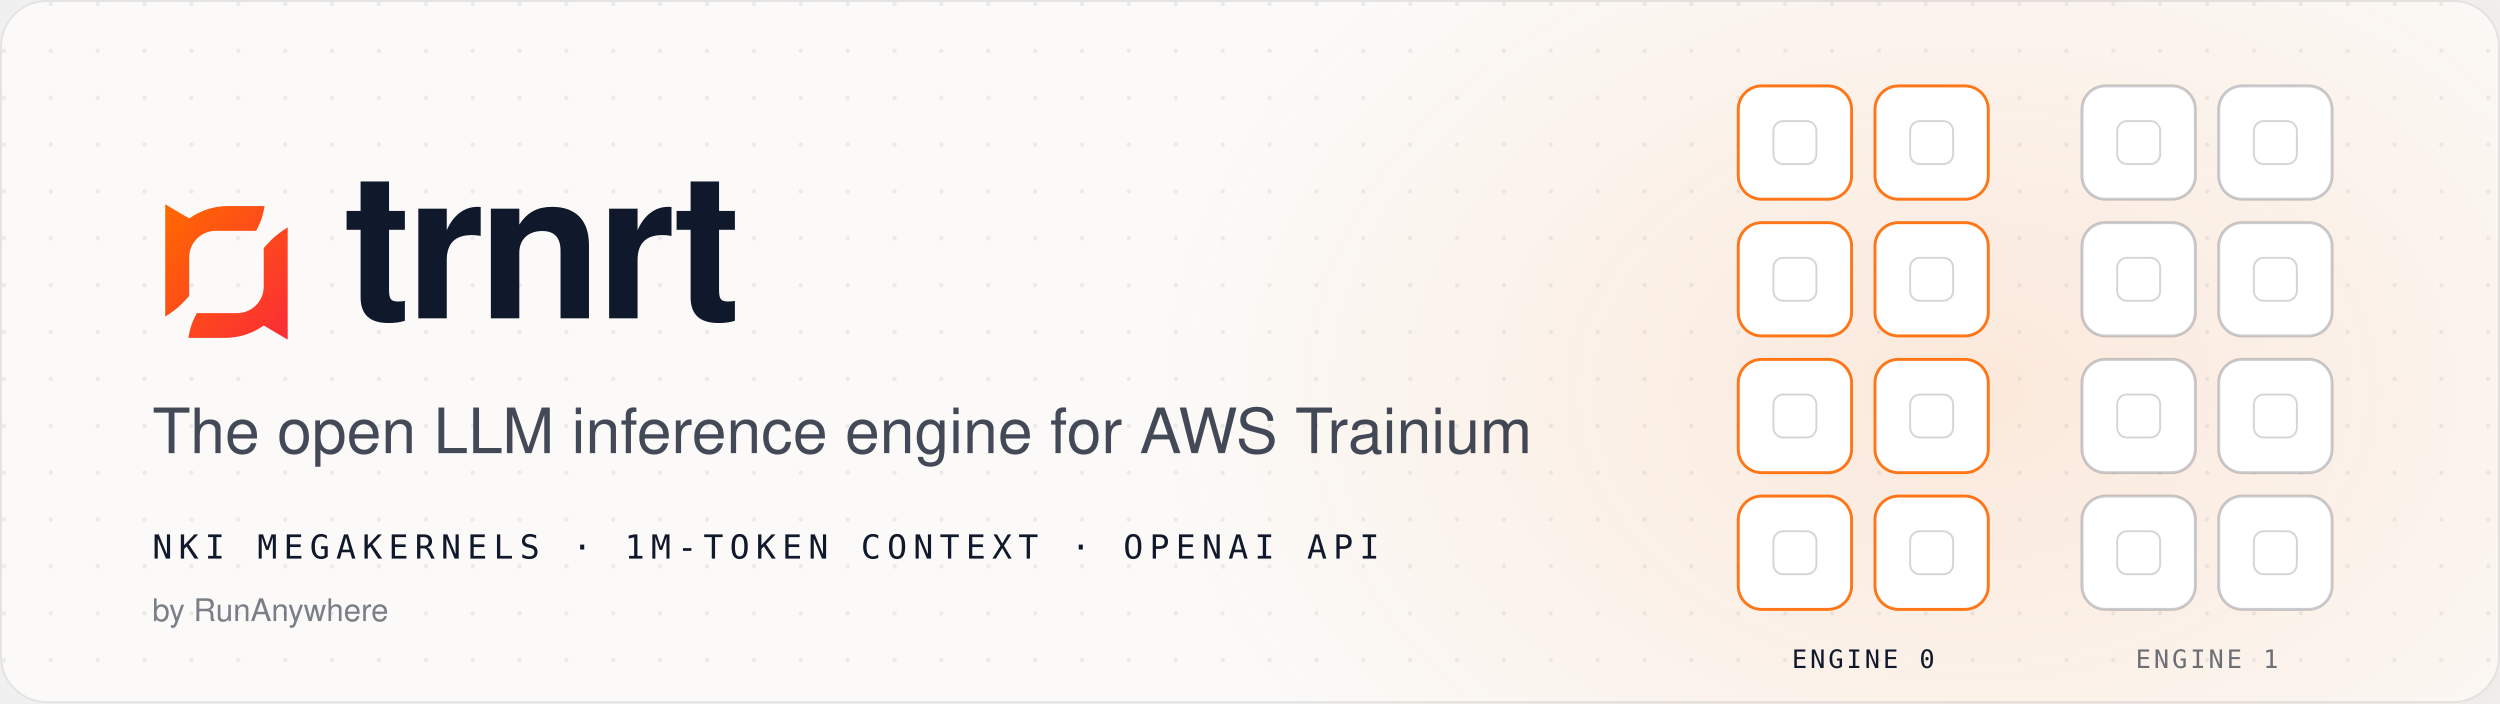
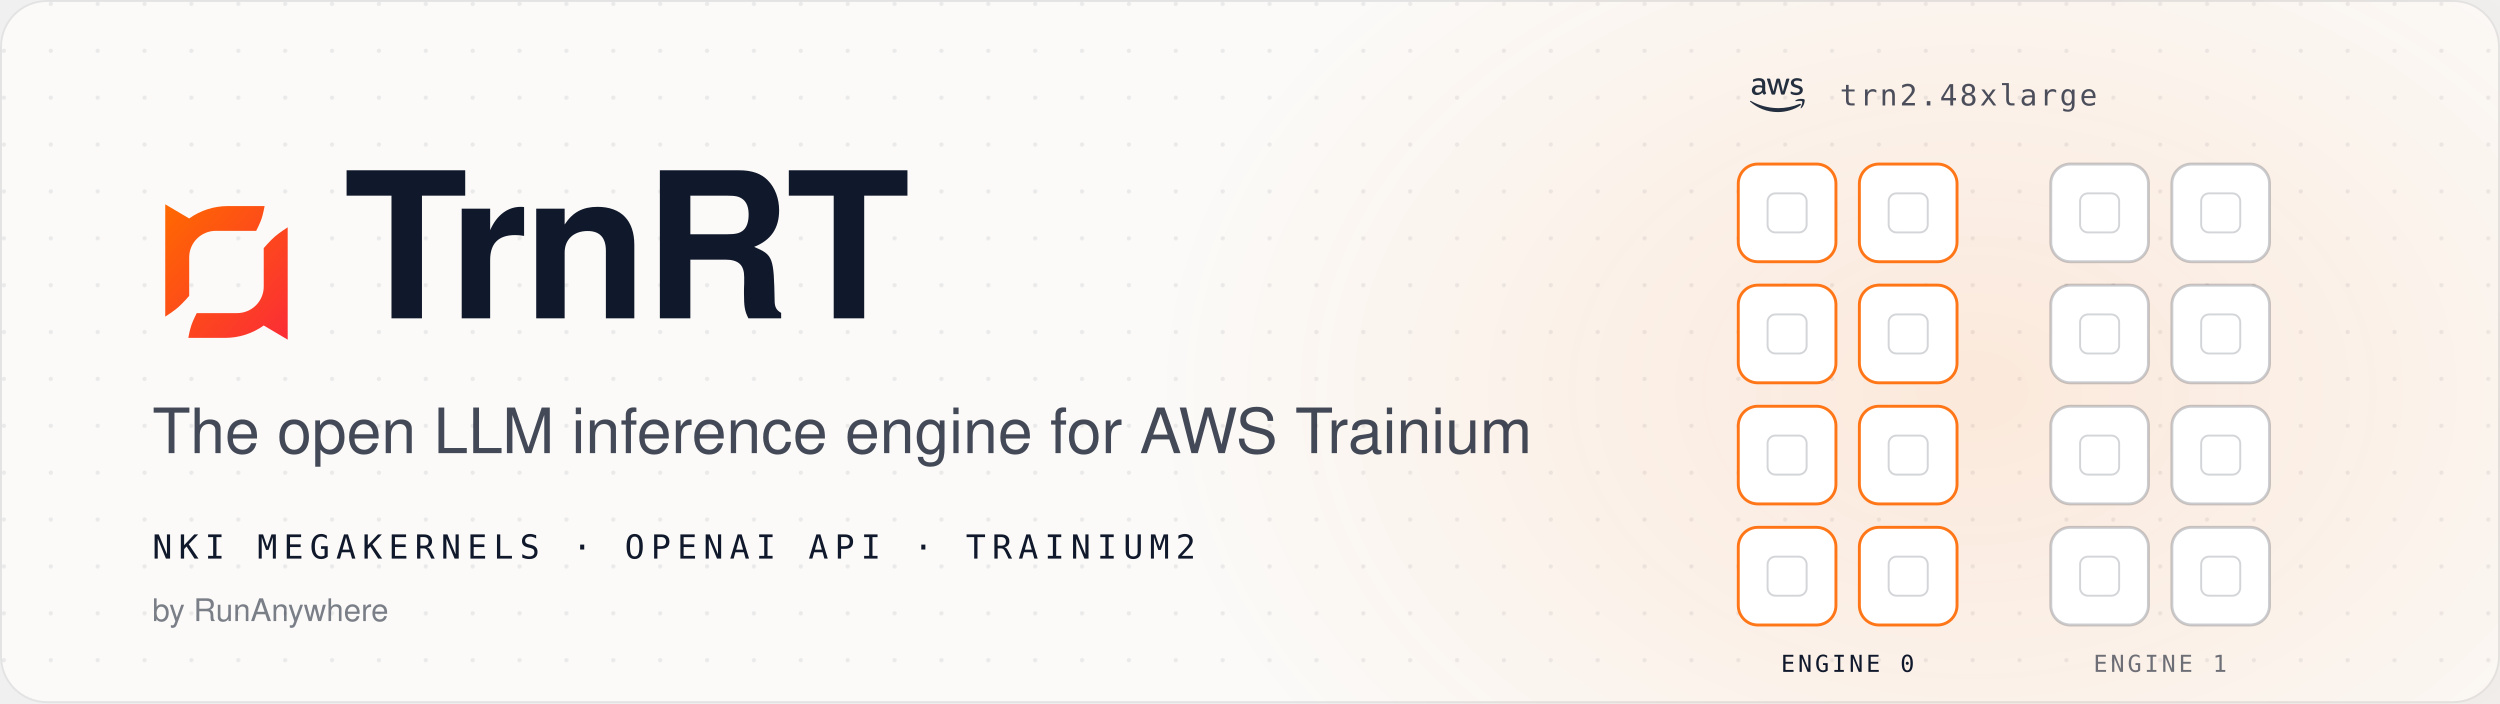
<svg xmlns="http://www.w3.org/2000/svg" width="1280" height="360" viewBox="0 0 1280 360" role="img" aria-labelledby="title desc">
  <defs>
    <linearGradient id="ra" x1="6" y1="6" x2="38.835" y2="35.708" gradientUnits="userSpaceOnUse">
      <stop stop-color="#FF6900" />
      <stop offset="1" stop-color="#FB2C36" />
    </linearGradient>
    <radialGradient id="glow" cx="0.5" cy="0.5" r="0.5">
      <stop offset="0" stop-color="#ff6900" stop-opacity="0.12" />
      <stop offset="1" stop-color="#ff6900" stop-opacity="0" />
    </radialGradient>
    <pattern id="dots" width="24" height="24" patternUnits="userSpaceOnUse">
      <circle cx="2" cy="2" r="1.1" fill="#10182b" fill-opacity="0.07" />
    </pattern>
  </defs>
  <rect width="1280" height="360" rx="24" fill="#fbfaf8" />
  <rect width="1280" height="360" rx="24" fill="url(#dots)" />
  <ellipse cx="1010" cy="200" rx="420" ry="300" fill="url(#glow)" />
  <rect x="0.5" y="0.5" width="1279" height="359" rx="23.5" fill="none" stroke="#10182b" stroke-opacity="0.1" />
  <g transform="translate(72 92) scale(2.1)">
    <path d="M35.857 39L30.016 35.549C27.272 37.513 23.98 38.569 20.603 38.569H11.625C11.627 38.56 11.977 36.628 12.383 35.441C12.784 34.264 13.68 32.531 13.681 32.529H23.525C27.11 32.529 30.016 29.632 30.016 26.059V16.677C30.016 16.677 31.57 14.869 32.72 13.873C33.859 12.886 35.848 11.613 35.857 11.608V39Z" fill="url(#ra)" />
    <path d="M11.842 9.451C14.585 7.488 17.877 6.431 21.254 6.431H30.232C30.23 6.44 29.88 8.372 29.475 9.559C29.073 10.737 28.177 12.471 28.177 12.471H18.332C14.748 12.471 11.842 15.368 11.842 18.941V28.323C11.842 28.323 10.287 30.131 9.137 31.128C7.998 32.115 6.009 33.387 6 33.392V6L11.842 9.451Z" fill="url(#ra)" />
  </g>
-   <text x="176" y="163" font-family="'IBM Plex Sans', -apple-system, BlinkMacSystemFont, 'Segoe UI', Helvetica, Arial, sans-serif" font-size="104" font-weight="600" letter-spacing="-3" fill="#10182b">trnrt</text>
+   <text x="176" y="163" font-family="'IBM Plex Sans', -apple-system, BlinkMacSystemFont, 'Segoe UI', Helvetica, Arial, sans-serif" font-size="104" font-weight="600" letter-spacing="-2" fill="#10182b">TrnRT</text>
  <text x="78" y="232" font-family="'IBM Plex Sans', -apple-system, BlinkMacSystemFont, 'Segoe UI', Helvetica, Arial, sans-serif" font-size="32" font-weight="400" fill="#10182b" fill-opacity="0.78">The open LLM inference engine for AWS Trainium</text>
-   <text x="78" y="286" font-family="'IBM Plex Mono', ui-monospace, SFMono-Regular, Menlo, Consolas, monospace" font-size="17" font-weight="500" letter-spacing="3.2" fill="#10182b">NKI MEGAKERNELS  ·  1M-TOKEN CONTEXT  ·  OPENAI API</text>
+   <text x="78" y="286" font-family="'IBM Plex Mono', ui-monospace, SFMono-Regular, Menlo, Consolas, monospace" font-size="17" font-weight="500" letter-spacing="3.2" fill="#10182b">NKI MEGAKERNELS  ·  OPENAI API  ·  TRAINIUM2</text>
  <text x="78" y="318" font-family="'IBM Plex Sans', -apple-system, BlinkMacSystemFont, 'Segoe UI', Helvetica, Arial, sans-serif" font-size="16" fill="#10182b" fill-opacity="0.55">by RunAnywhere</text>
-   <rect x="890" y="44" width="58" height="58" rx="12" fill="#ffffff" stroke="#ff6900" stroke-opacity="0.9" stroke-width="1.5" />
-   <rect x="908" y="62" width="22" height="22" rx="5" fill="none" stroke="#10182b" stroke-opacity="0.18" />
-   <rect x="890" y="114" width="58" height="58" rx="12" fill="#ffffff" stroke="#ff6900" stroke-opacity="0.9" stroke-width="1.5" />
-   <rect x="908" y="132" width="22" height="22" rx="5" fill="none" stroke="#10182b" stroke-opacity="0.18" />
-   <rect x="890" y="184" width="58" height="58" rx="12" fill="#ffffff" stroke="#ff6900" stroke-opacity="0.9" stroke-width="1.5" />
-   <rect x="908" y="202" width="22" height="22" rx="5" fill="none" stroke="#10182b" stroke-opacity="0.18" />
-   <rect x="890" y="254" width="58" height="58" rx="12" fill="#ffffff" stroke="#ff6900" stroke-opacity="0.9" stroke-width="1.5" />
-   <rect x="908" y="272" width="22" height="22" rx="5" fill="none" stroke="#10182b" stroke-opacity="0.18" />
-   <rect x="960" y="44" width="58" height="58" rx="12" fill="#ffffff" stroke="#ff6900" stroke-opacity="0.9" stroke-width="1.5" />
-   <rect x="978" y="62" width="22" height="22" rx="5" fill="none" stroke="#10182b" stroke-opacity="0.18" />
-   <rect x="960" y="114" width="58" height="58" rx="12" fill="#ffffff" stroke="#ff6900" stroke-opacity="0.9" stroke-width="1.5" />
-   <rect x="978" y="132" width="22" height="22" rx="5" fill="none" stroke="#10182b" stroke-opacity="0.18" />
-   <rect x="960" y="184" width="58" height="58" rx="12" fill="#ffffff" stroke="#ff6900" stroke-opacity="0.9" stroke-width="1.5" />
-   <rect x="978" y="202" width="22" height="22" rx="5" fill="none" stroke="#10182b" stroke-opacity="0.18" />
-   <rect x="960" y="254" width="58" height="58" rx="12" fill="#ffffff" stroke="#ff6900" stroke-opacity="0.9" stroke-width="1.5" />
-   <rect x="978" y="272" width="22" height="22" rx="5" fill="none" stroke="#10182b" stroke-opacity="0.18" />
-   <rect x="1066" y="44" width="58" height="58" rx="12" fill="#ffffff" stroke="#10182b" stroke-opacity="0.22" stroke-width="1.5" />
-   <rect x="1084" y="62" width="22" height="22" rx="5" fill="none" stroke="#10182b" stroke-opacity="0.18" />
-   <rect x="1066" y="114" width="58" height="58" rx="12" fill="#ffffff" stroke="#10182b" stroke-opacity="0.22" stroke-width="1.5" />
-   <rect x="1084" y="132" width="22" height="22" rx="5" fill="none" stroke="#10182b" stroke-opacity="0.18" />
-   <rect x="1066" y="184" width="58" height="58" rx="12" fill="#ffffff" stroke="#10182b" stroke-opacity="0.22" stroke-width="1.5" />
-   <rect x="1084" y="202" width="22" height="22" rx="5" fill="none" stroke="#10182b" stroke-opacity="0.18" />
-   <rect x="1066" y="254" width="58" height="58" rx="12" fill="#ffffff" stroke="#10182b" stroke-opacity="0.22" stroke-width="1.5" />
-   <rect x="1084" y="272" width="22" height="22" rx="5" fill="none" stroke="#10182b" stroke-opacity="0.18" />
-   <rect x="1136" y="44" width="58" height="58" rx="12" fill="#ffffff" stroke="#10182b" stroke-opacity="0.22" stroke-width="1.5" />
-   <rect x="1154" y="62" width="22" height="22" rx="5" fill="none" stroke="#10182b" stroke-opacity="0.18" />
-   <rect x="1136" y="114" width="58" height="58" rx="12" fill="#ffffff" stroke="#10182b" stroke-opacity="0.22" stroke-width="1.5" />
-   <rect x="1154" y="132" width="22" height="22" rx="5" fill="none" stroke="#10182b" stroke-opacity="0.18" />
-   <rect x="1136" y="184" width="58" height="58" rx="12" fill="#ffffff" stroke="#10182b" stroke-opacity="0.22" stroke-width="1.5" />
-   <rect x="1154" y="202" width="22" height="22" rx="5" fill="none" stroke="#10182b" stroke-opacity="0.18" />
-   <rect x="1136" y="254" width="58" height="58" rx="12" fill="#ffffff" stroke="#10182b" stroke-opacity="0.22" stroke-width="1.5" />
-   <rect x="1154" y="272" width="22" height="22" rx="5" fill="none" stroke="#10182b" stroke-opacity="0.18" />
-   <text x="954" y="342" text-anchor="middle" font-family="'IBM Plex Mono', ui-monospace, SFMono-Regular, Menlo, Consolas, monospace" font-size="13" letter-spacing="1.5" fill="#10182b">ENGINE 0</text>
-   <text x="1130" y="342" text-anchor="middle" font-family="'IBM Plex Mono', ui-monospace, SFMono-Regular, Menlo, Consolas, monospace" font-size="13" letter-spacing="1.5" fill="#10182b" fill-opacity="0.6">ENGINE 1</text>
+   <g transform="translate(890 28) scale(1.0)">
+     <path d="M32.698,23.901 C33.059,24.37 32.298,26.3 31.957,27.164 C31.853,27.426 32.075,27.529 32.307,27.332 C33.82,26.048 34.212,23.357 33.901,22.969 C33.594,22.583 30.95,22.252 29.338,23.401 C29.089,23.578 29.132,23.822 29.407,23.79 C30.315,23.678 32.338,23.433 32.698,23.901 L32.698,23.901 Z M31.856,25.91 C32.374,25.532 31.93,24.969 31.402,25.19 C27.889,26.654 24.075,27.363 20.602,27.363 C15.459,27.363 10.475,25.974 6.446,23.668 C6.094,23.466 5.833,23.823 6.127,24.082 C9.86,27.398 14.796,29.391 20.274,29.391 C24.184,29.391 28.725,28.183 31.856,25.91 L31.856,25.91 Z M29.712,20.695 C29.214,20.695 28.727,20.642 28.253,20.534 C27.777,20.425 27.413,20.302 27.16,20.161 C27.005,20.077 26.908,19.989 26.869,19.903 C26.831,19.815 26.811,19.729 26.811,19.643 L26.811,19.174 C26.811,18.98 26.884,18.881 27.027,18.881 C27.082,18.881 27.14,18.894 27.2,18.914 C27.261,18.937 27.341,18.969 27.441,19.012 C27.761,19.153 28.108,19.26 28.485,19.336 C28.861,19.411 29.236,19.449 29.611,19.449 C30.208,19.449 30.669,19.347 30.995,19.141 C31.322,18.937 31.484,18.646 31.484,18.268 C31.484,18.008 31.399,17.793 31.227,17.619 C31.056,17.445 30.738,17.286 30.275,17.134 L28.9,16.713 C28.203,16.497 27.698,16.184 27.383,15.775 C27.068,15.363 26.911,14.916 26.911,14.428 C26.911,14.041 26.996,13.699 27.169,13.401 C27.339,13.104 27.564,12.851 27.845,12.64 C28.13,12.43 28.459,12.272 28.834,12.162 C29.208,12.055 29.606,12 30.026,12 C30.236,12 30.449,12.014 30.666,12.041 C30.881,12.067 31.085,12.103 31.278,12.146 C31.471,12.191 31.651,12.239 31.816,12.292 C31.982,12.347 32.114,12.401 32.215,12.454 C32.346,12.529 32.439,12.605 32.496,12.681 C32.551,12.756 32.579,12.858 32.579,12.989 L32.579,13.425 C32.579,13.62 32.507,13.716 32.362,13.716 C32.285,13.716 32.165,13.68 31.998,13.604 C31.458,13.365 30.848,13.248 30.177,13.248 C29.635,13.248 29.214,13.334 28.916,13.506 C28.617,13.68 28.468,13.955 28.468,14.333 C28.468,14.591 28.562,14.81 28.751,14.988 C28.939,15.166 29.286,15.336 29.795,15.499 L31.137,15.921 C31.822,16.135 32.311,16.433 32.603,16.809 C32.897,17.188 33.044,17.619 33.044,18.104 C33.044,18.505 32.961,18.864 32.794,19.182 C32.628,19.501 32.399,19.772 32.105,19.999 C31.813,20.226 31.463,20.398 31.054,20.517 C30.644,20.637 30.197,20.695 29.712,20.695 L29.712,20.695 Z M17.547,20.451 C17.381,20.451 17.26,20.424 17.182,20.364 C17.104,20.303 17.038,20.183 16.983,19.999 L14.761,12.842 C14.708,12.658 14.679,12.535 14.679,12.471 C14.679,12.32 14.757,12.244 14.912,12.244 L15.839,12.244 C16.016,12.244 16.14,12.274 16.213,12.334 C16.284,12.392 16.347,12.512 16.402,12.698 L17.993,18.818 L19.47,12.698 C19.514,12.512 19.574,12.392 19.651,12.334 C19.728,12.274 19.855,12.244 20.031,12.244 L20.796,12.244 C20.971,12.244 21.098,12.274 21.176,12.334 C21.253,12.392 21.314,12.512 21.358,12.698 L22.851,18.899 L24.491,12.698 C24.546,12.512 24.609,12.392 24.681,12.334 C24.754,12.274 24.877,12.244 25.054,12.244 L25.932,12.244 C26.088,12.244 26.165,12.32 26.165,12.471 C26.165,12.512 26.158,12.562 26.149,12.615 C26.136,12.671 26.116,12.746 26.081,12.842 L23.795,19.999 C23.74,20.183 23.673,20.303 23.595,20.364 C23.518,20.424 23.396,20.451 23.231,20.451 L22.418,20.451 C22.242,20.451 22.115,20.421 22.038,20.357 C21.961,20.292 21.9,20.166 21.856,19.984 L20.38,14.024 L18.923,19.984 C18.879,20.166 18.817,20.292 18.74,20.357 C18.662,20.421 18.536,20.451 18.359,20.451 L17.547,20.451 Z M9.939,19.449 C10.25,19.449 10.575,19.392 10.918,19.279 C11.26,19.165 11.558,18.969 11.812,18.687 C11.968,18.515 12.074,18.318 12.136,18.096 C12.196,17.876 12.225,17.609 12.225,17.295 L12.225,16.907 C11.951,16.842 11.661,16.791 11.356,16.753 C11.052,16.716 10.757,16.696 10.469,16.696 C9.84,16.696 9.369,16.82 9.061,17.069 C8.752,17.317 8.596,17.672 8.596,18.139 C8.596,18.57 8.713,18.895 8.945,19.117 C9.177,19.339 9.509,19.449 9.939,19.449 L9.939,19.449 Z M13.785,18.041 C13.785,18.386 13.82,18.66 13.892,18.866 C13.965,19.072 14.067,19.294 14.199,19.53 C14.243,19.606 14.265,19.676 14.265,19.739 C14.265,19.838 14.204,19.93 14.083,20.015 L13.486,20.405 C13.398,20.458 13.315,20.486 13.238,20.486 C13.137,20.486 13.044,20.443 12.956,20.357 C12.822,20.226 12.71,20.084 12.617,19.927 C12.521,19.771 12.425,19.588 12.326,19.383 C11.585,20.236 10.658,20.663 9.542,20.663 C8.746,20.663 8.116,20.443 7.651,19.999 C7.188,19.557 6.956,18.963 6.956,18.219 C6.956,17.432 7.243,16.796 7.819,16.316 C8.392,15.836 9.167,15.595 10.138,15.595 C10.459,15.595 10.793,15.62 11.141,15.668 C11.488,15.716 11.851,15.785 12.225,15.871 L12.225,15.192 C12.225,14.49 12.078,13.996 11.779,13.709 C11.481,13.423 10.968,13.281 10.239,13.281 C9.906,13.281 9.566,13.32 9.218,13.401 C8.871,13.482 8.53,13.587 8.199,13.716 C8.044,13.781 7.933,13.822 7.868,13.838 C7.802,13.854 7.752,13.862 7.719,13.862 C7.587,13.862 7.519,13.766 7.519,13.57 L7.519,13.118 C7.519,12.966 7.543,12.858 7.587,12.795 C7.631,12.729 7.719,12.664 7.852,12.6 C8.183,12.437 8.581,12.297 9.044,12.179 C9.509,12.06 10,12 10.52,12 C11.646,12 12.472,12.253 12.997,12.753 C13.521,13.255 13.785,14.013 13.785,15.028 L13.785,18.041 Z" fill="#232F3E" />
+   </g>
+   <text x="942" y="54" font-family="'IBM Plex Mono', ui-monospace, SFMono-Regular, Menlo, Consolas, monospace" font-size="15" letter-spacing="1.2" fill="#10182b" fill-opacity="0.75">trn2.48xlarge</text>
+   <rect x="890" y="84" width="50" height="50" rx="10" fill="#ffffff" stroke="#ff6900" stroke-opacity="0.9" stroke-width="1.5" />
+   <rect x="905" y="99" width="20" height="20" rx="4" fill="none" stroke="#10182b" stroke-opacity="0.18" />
+   <rect x="890" y="146" width="50" height="50" rx="10" fill="#ffffff" stroke="#ff6900" stroke-opacity="0.9" stroke-width="1.5" />
+   <rect x="905" y="161" width="20" height="20" rx="4" fill="none" stroke="#10182b" stroke-opacity="0.18" />
+   <rect x="890" y="208" width="50" height="50" rx="10" fill="#ffffff" stroke="#ff6900" stroke-opacity="0.9" stroke-width="1.5" />
+   <rect x="905" y="223" width="20" height="20" rx="4" fill="none" stroke="#10182b" stroke-opacity="0.18" />
+   <rect x="890" y="270" width="50" height="50" rx="10" fill="#ffffff" stroke="#ff6900" stroke-opacity="0.9" stroke-width="1.5" />
+   <rect x="905" y="285" width="20" height="20" rx="4" fill="none" stroke="#10182b" stroke-opacity="0.18" />
+   <rect x="952" y="84" width="50" height="50" rx="10" fill="#ffffff" stroke="#ff6900" stroke-opacity="0.9" stroke-width="1.5" />
+   <rect x="967" y="99" width="20" height="20" rx="4" fill="none" stroke="#10182b" stroke-opacity="0.18" />
+   <rect x="952" y="146" width="50" height="50" rx="10" fill="#ffffff" stroke="#ff6900" stroke-opacity="0.9" stroke-width="1.5" />
+   <rect x="967" y="161" width="20" height="20" rx="4" fill="none" stroke="#10182b" stroke-opacity="0.18" />
+   <rect x="952" y="208" width="50" height="50" rx="10" fill="#ffffff" stroke="#ff6900" stroke-opacity="0.9" stroke-width="1.5" />
+   <rect x="967" y="223" width="20" height="20" rx="4" fill="none" stroke="#10182b" stroke-opacity="0.18" />
+   <rect x="952" y="270" width="50" height="50" rx="10" fill="#ffffff" stroke="#ff6900" stroke-opacity="0.9" stroke-width="1.5" />
+   <rect x="967" y="285" width="20" height="20" rx="4" fill="none" stroke="#10182b" stroke-opacity="0.18" />
+   <rect x="1050" y="84" width="50" height="50" rx="10" fill="#ffffff" stroke="#10182b" stroke-opacity="0.22" stroke-width="1.5" />
+   <rect x="1065" y="99" width="20" height="20" rx="4" fill="none" stroke="#10182b" stroke-opacity="0.18" />
+   <rect x="1050" y="146" width="50" height="50" rx="10" fill="#ffffff" stroke="#10182b" stroke-opacity="0.22" stroke-width="1.5" />
+   <rect x="1065" y="161" width="20" height="20" rx="4" fill="none" stroke="#10182b" stroke-opacity="0.18" />
+   <rect x="1050" y="208" width="50" height="50" rx="10" fill="#ffffff" stroke="#10182b" stroke-opacity="0.22" stroke-width="1.5" />
+   <rect x="1065" y="223" width="20" height="20" rx="4" fill="none" stroke="#10182b" stroke-opacity="0.18" />
+   <rect x="1050" y="270" width="50" height="50" rx="10" fill="#ffffff" stroke="#10182b" stroke-opacity="0.22" stroke-width="1.5" />
+   <rect x="1065" y="285" width="20" height="20" rx="4" fill="none" stroke="#10182b" stroke-opacity="0.18" />
+   <rect x="1112" y="84" width="50" height="50" rx="10" fill="#ffffff" stroke="#10182b" stroke-opacity="0.22" stroke-width="1.5" />
+   <rect x="1127" y="99" width="20" height="20" rx="4" fill="none" stroke="#10182b" stroke-opacity="0.18" />
+   <rect x="1112" y="146" width="50" height="50" rx="10" fill="#ffffff" stroke="#10182b" stroke-opacity="0.22" stroke-width="1.5" />
+   <rect x="1127" y="161" width="20" height="20" rx="4" fill="none" stroke="#10182b" stroke-opacity="0.18" />
+   <rect x="1112" y="208" width="50" height="50" rx="10" fill="#ffffff" stroke="#10182b" stroke-opacity="0.22" stroke-width="1.5" />
+   <rect x="1127" y="223" width="20" height="20" rx="4" fill="none" stroke="#10182b" stroke-opacity="0.18" />
+   <rect x="1112" y="270" width="50" height="50" rx="10" fill="#ffffff" stroke="#10182b" stroke-opacity="0.22" stroke-width="1.5" />
+   <rect x="1127" y="285" width="20" height="20" rx="4" fill="none" stroke="#10182b" stroke-opacity="0.18" />
+   <text x="946" y="344" text-anchor="middle" font-family="'IBM Plex Mono', ui-monospace, SFMono-Regular, Menlo, Consolas, monospace" font-size="12" letter-spacing="1.5" fill="#10182b">ENGINE 0</text>
+   <text x="1106" y="344" text-anchor="middle" font-family="'IBM Plex Mono', ui-monospace, SFMono-Regular, Menlo, Consolas, monospace" font-size="12" letter-spacing="1.5" fill="#10182b" fill-opacity="0.6">ENGINE 1</text>
</svg>
